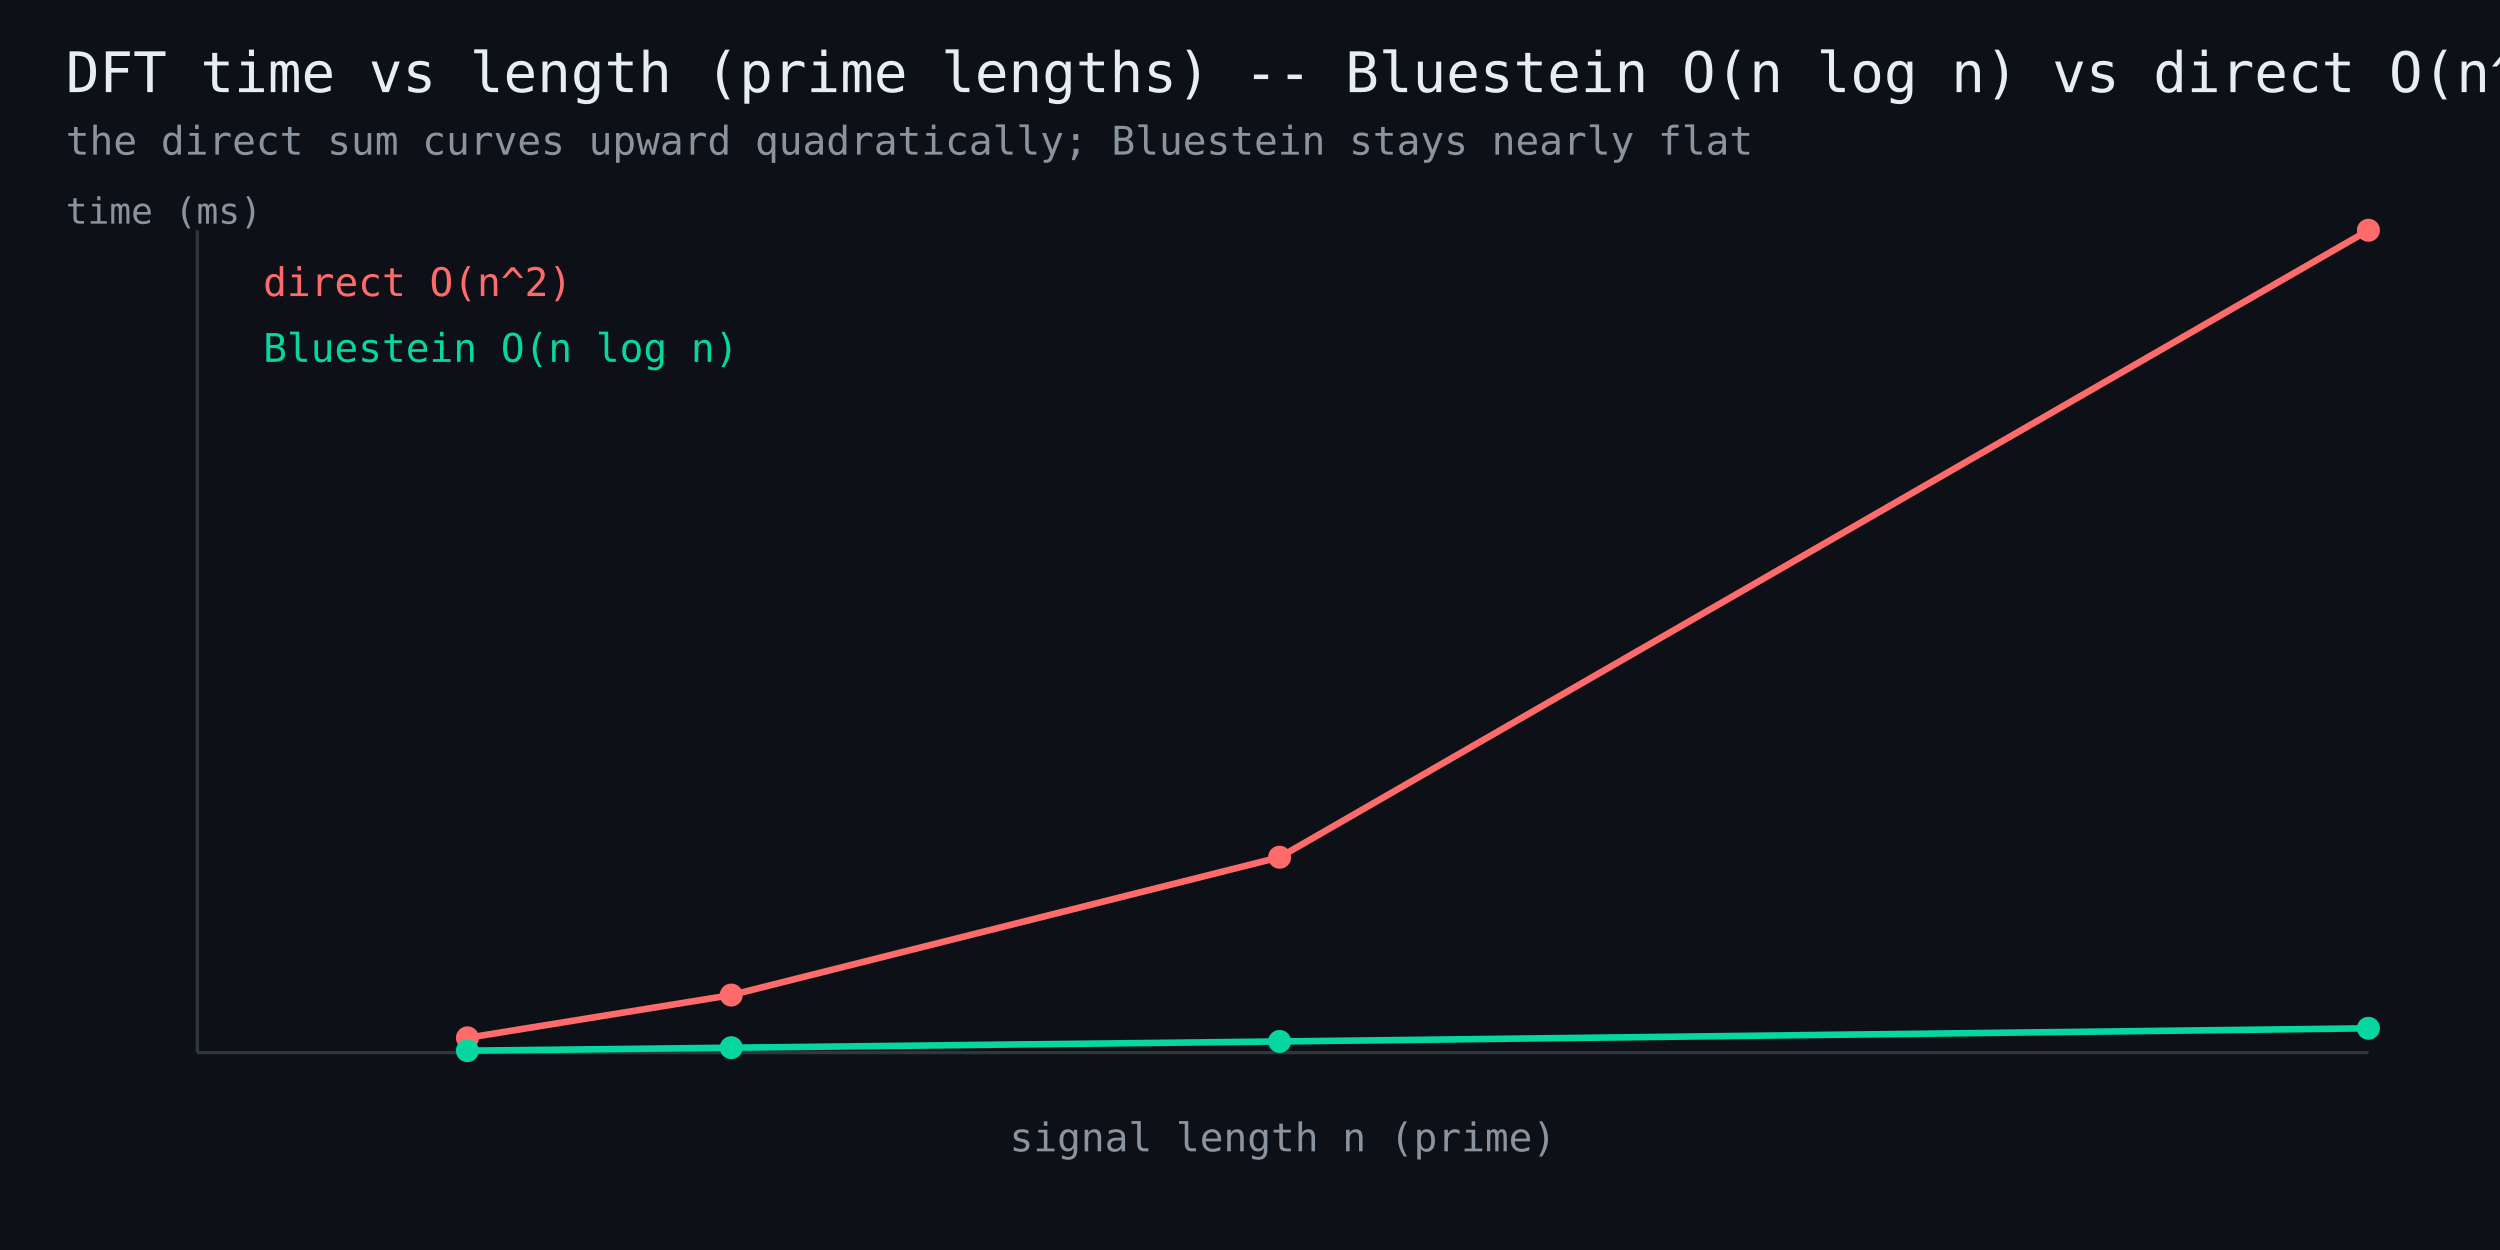
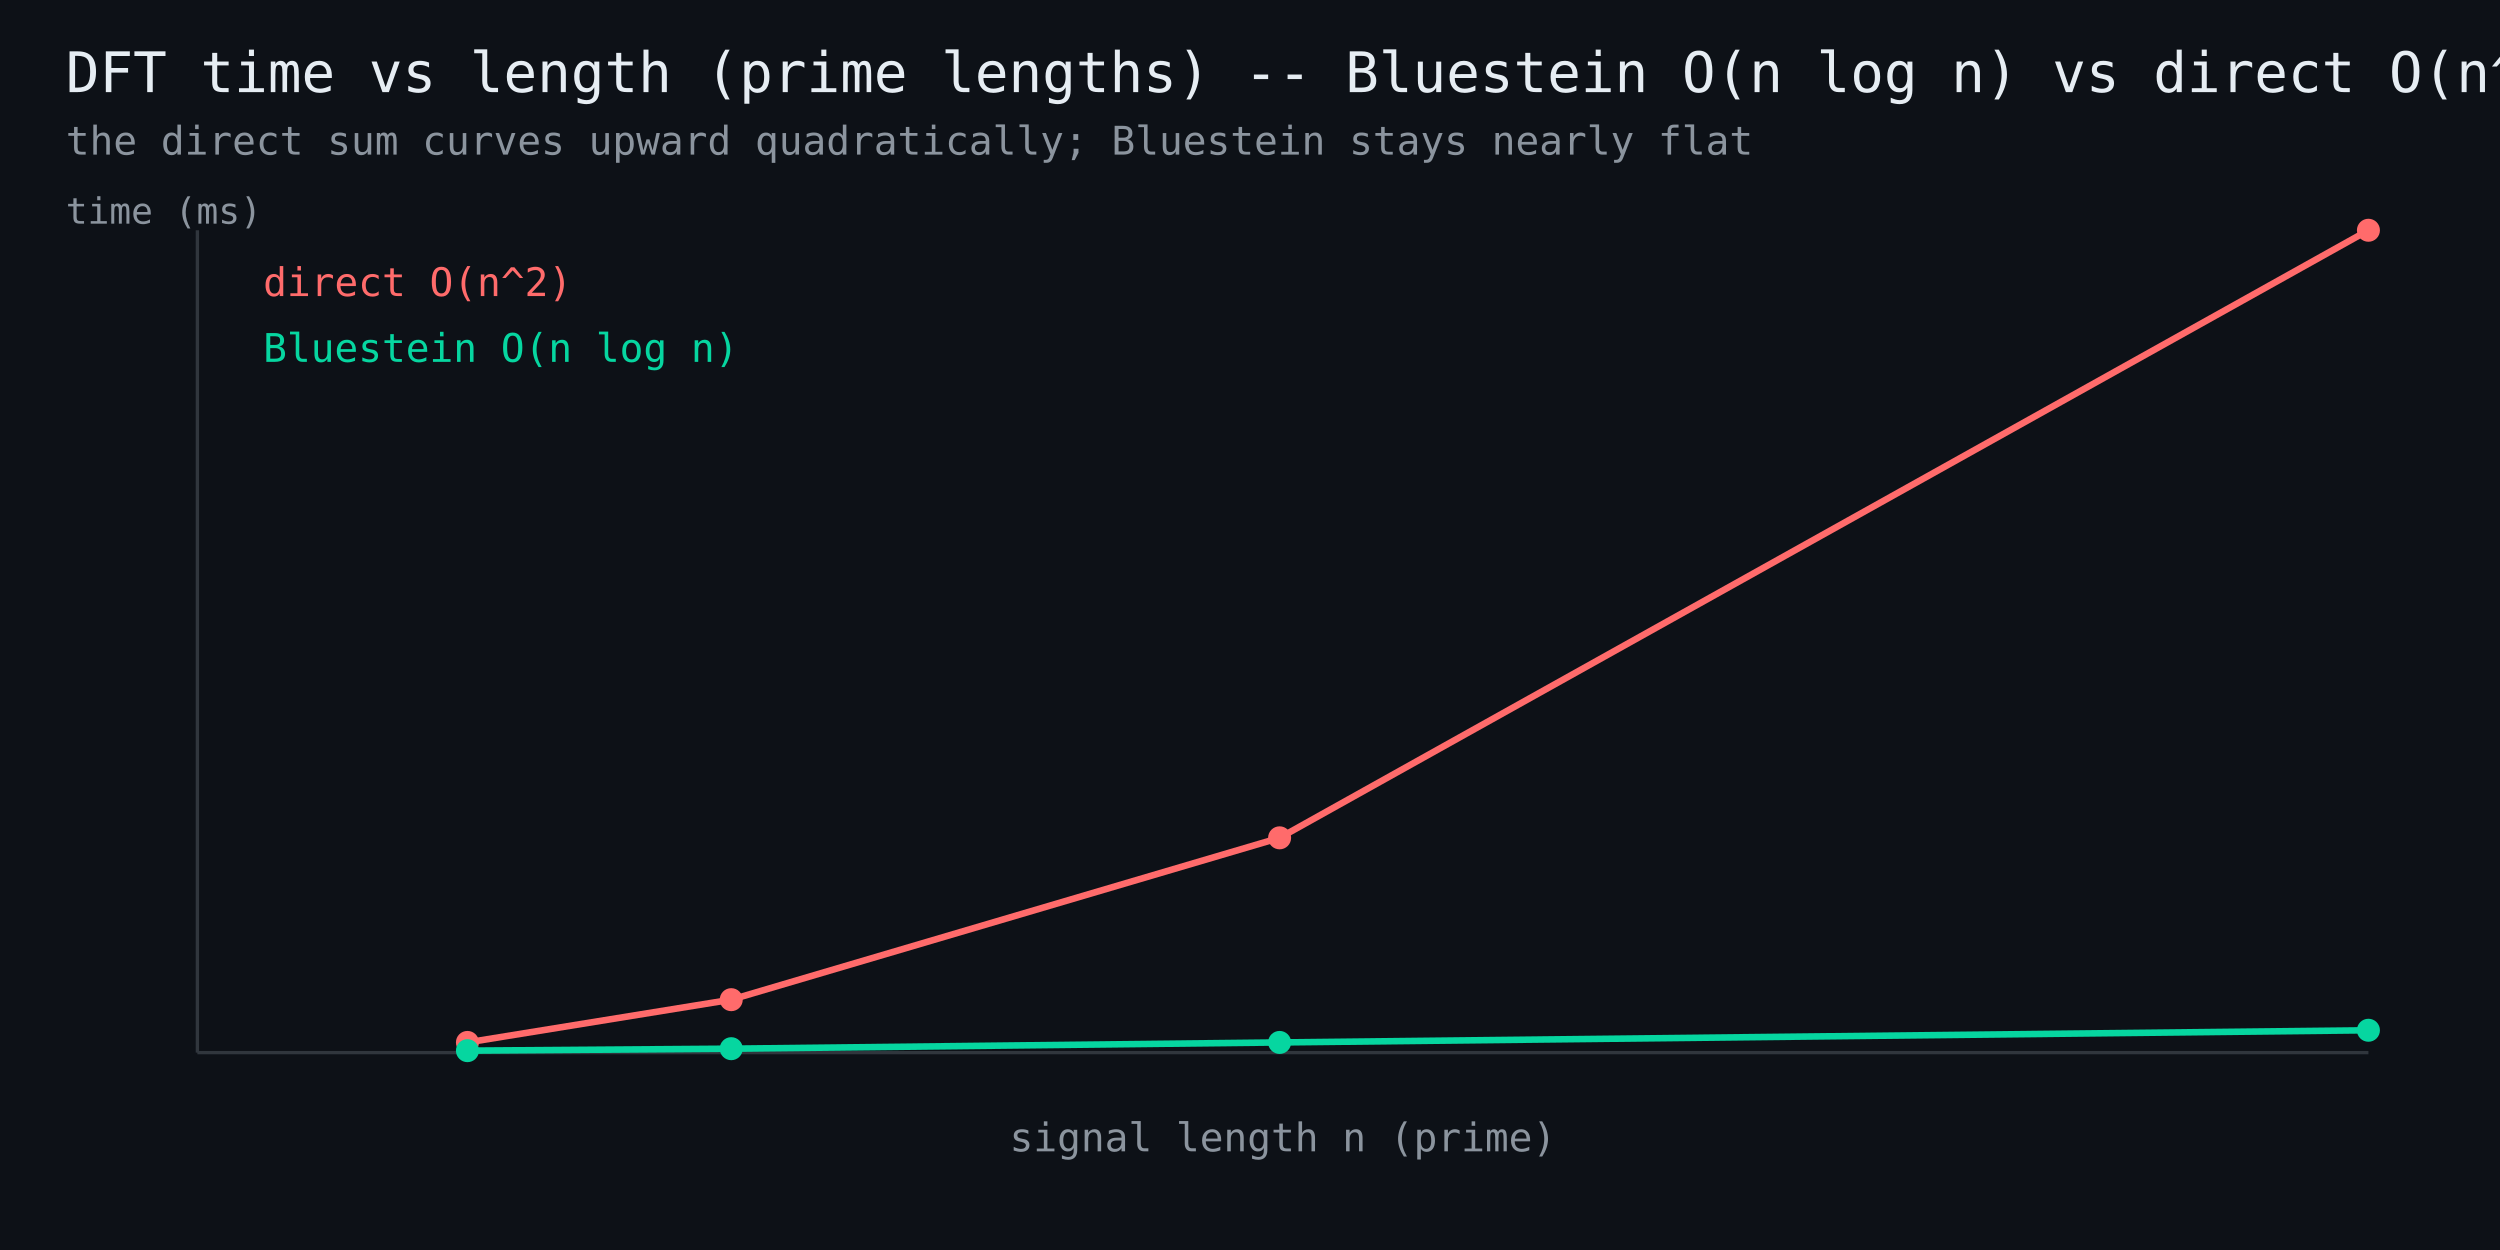
<svg xmlns="http://www.w3.org/2000/svg" width="760" height="380" viewBox="0 0 760 380" font-family="monospace">
  <rect width="760" height="380" fill="#0d1117" />
  <text x="20" y="28" fill="#e6edf3" font-size="17">DFT time vs length (prime lengths) -- Bluestein O(n log n) vs direct O(n^2)</text>
  <text x="20" y="47" fill="#8b949e" font-size="12">the direct sum curves upward quadratically; Bluestein stays nearly flat</text>
  <line x1="60" y1="320" x2="720" y2="320" stroke="#30363d" stroke-width="1" />
  <line x1="60" y1="320" x2="60" y2="70" stroke="#30363d" stroke-width="1" />
-   <polyline points="142.1,315.5 222.3,302.5 389.0,260.6 720.0,70.0" fill="none" stroke="#ff6b6b" stroke-width="2" />
-   <circle cx="142.1" cy="315.5" r="3.5" fill="#ff6b6b" />
-   <circle cx="222.3" cy="302.5" r="3.5" fill="#ff6b6b" />
-   <circle cx="389.0" cy="260.6" r="3.5" fill="#ff6b6b" />
+   <polyline points="142.1,316.9 222.3,303.9 389.0,254.7 720.0,70.0" fill="none" stroke="#ff6b6b" stroke-width="2" />
+   <circle cx="142.1" cy="316.9" r="3.5" fill="#ff6b6b" />
+   <circle cx="222.3" cy="303.9" r="3.5" fill="#ff6b6b" />
+   <circle cx="389.0" cy="254.7" r="3.5" fill="#ff6b6b" />
  <circle cx="720.0" cy="70.0" r="3.5" fill="#ff6b6b" />
  <text x="80" y="90" fill="#ff6b6b" font-size="12">direct O(n^2)</text>
-   <polyline points="142.1,319.4 222.3,318.5 389.0,316.6 720.0,312.6" fill="none" stroke="#06d6a0" stroke-width="2" />
+   <polyline points="142.1,319.4 222.3,318.8 389.0,316.9 720.0,313.2" fill="none" stroke="#06d6a0" stroke-width="2" />
  <circle cx="142.1" cy="319.4" r="3.5" fill="#06d6a0" />
-   <circle cx="222.3" cy="318.5" r="3.5" fill="#06d6a0" />
-   <circle cx="389.0" cy="316.6" r="3.5" fill="#06d6a0" />
-   <circle cx="720.0" cy="312.6" r="3.5" fill="#06d6a0" />
+   <circle cx="222.3" cy="318.8" r="3.5" fill="#06d6a0" />
+   <circle cx="389.0" cy="316.9" r="3.5" fill="#06d6a0" />
+   <circle cx="720.0" cy="313.2" r="3.5" fill="#06d6a0" />
  <text x="80" y="110" fill="#06d6a0" font-size="12">Bluestein O(n log n)</text>
  <text x="390" y="350" fill="#8b949e" font-size="12" text-anchor="middle">signal length n (prime)</text>
  <text x="20" y="68" fill="#8b949e" font-size="11">time (ms)</text>
</svg>
